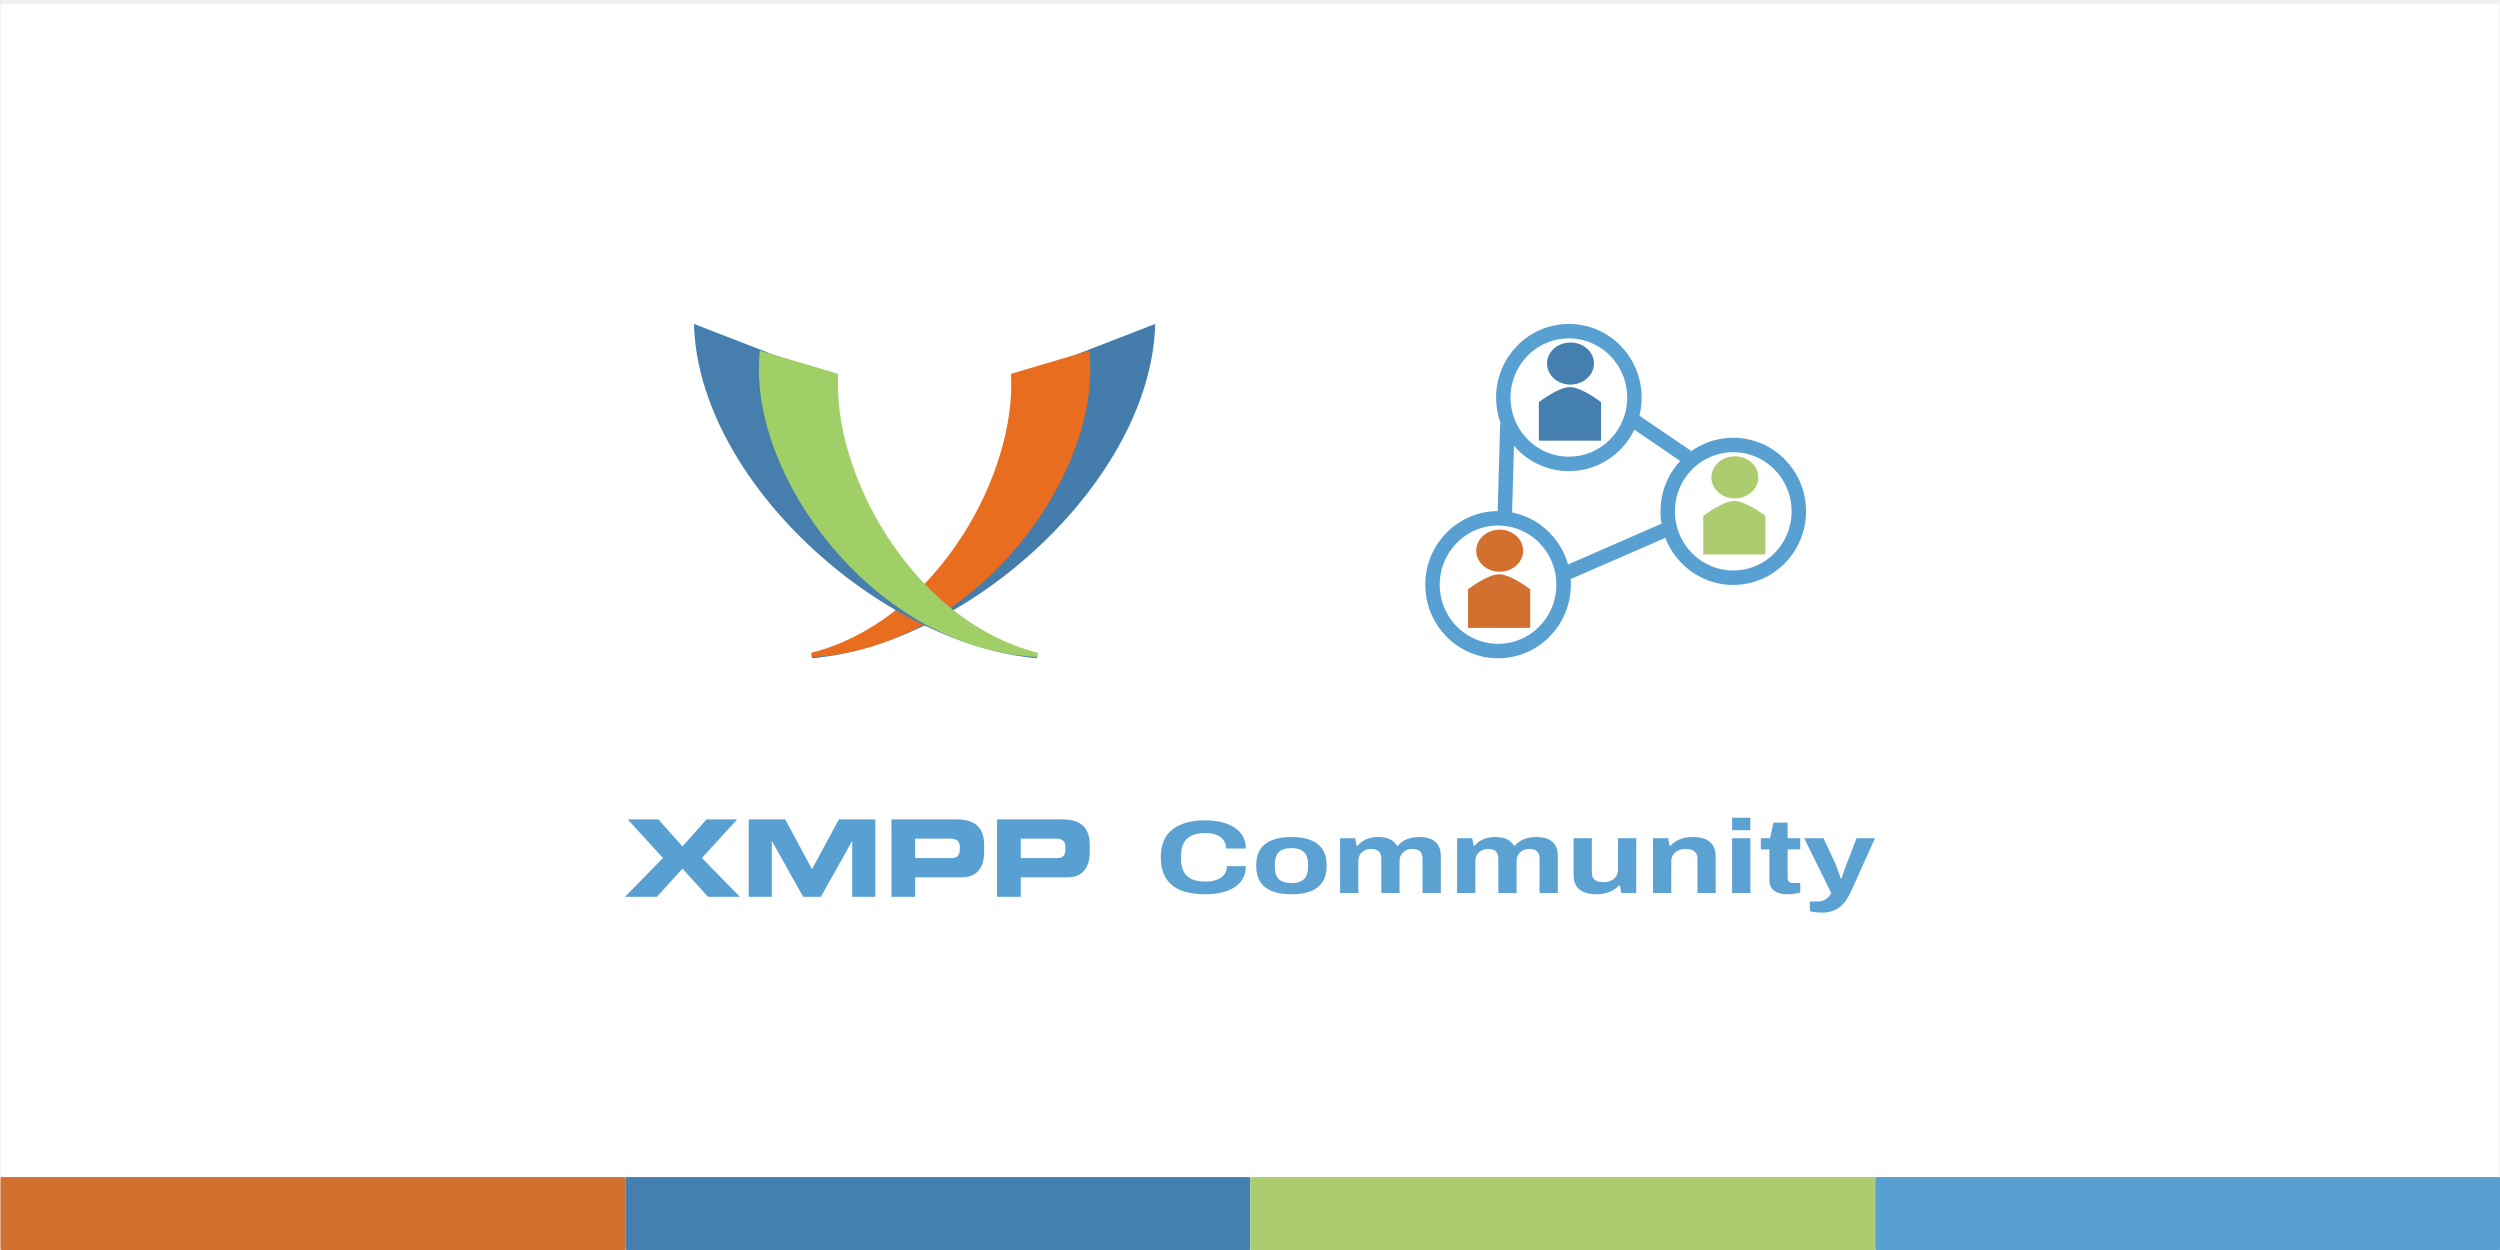
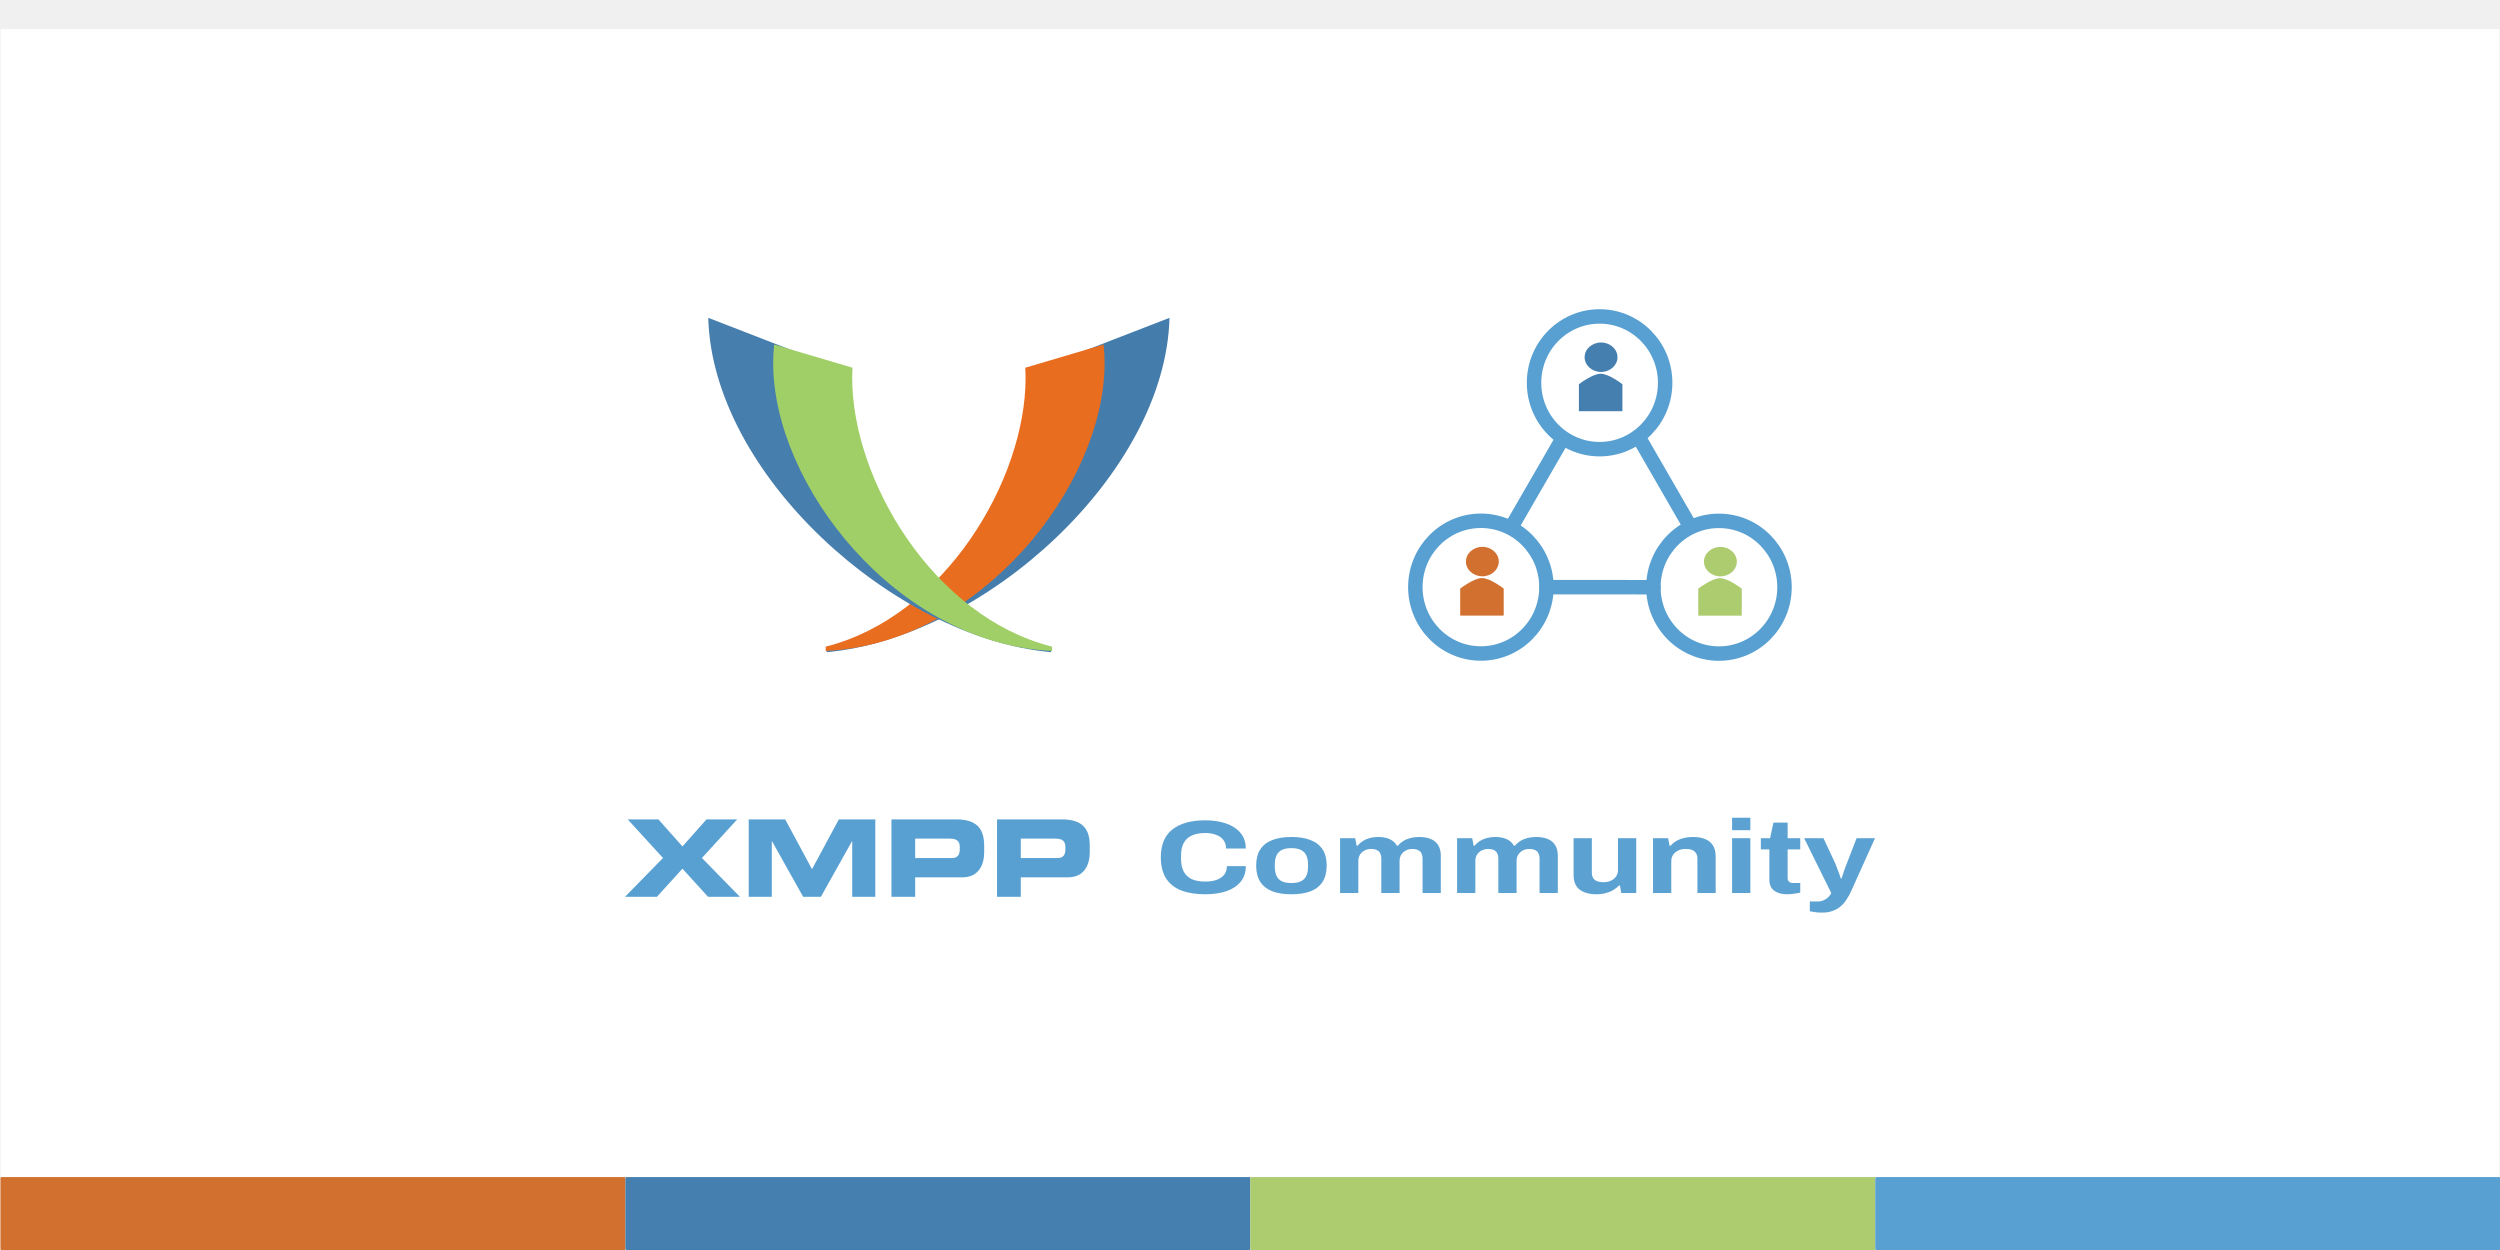
<svg xmlns="http://www.w3.org/2000/svg" version="1.1" id="svg1" width="1200" height="600" viewBox="0 0 1200 600" xml:space="preserve">
  <defs id="defs1">
    <rect x="604.52" y="390.758" width="334.055" height="82" id="rect4234" />
    <linearGradient id="SVGID_right_" y2="1.279e-13" gradientUnits="userSpaceOnUse" x2="-1073.2" gradientTransform="matrix(0.2645833,0,0,0.2645833,329.9932,33.63927)" y1="126.85" x1="-1073.2">
      <stop stop-color="#1b3967" offset=".011" id="stop10527" />
      <stop stop-color="#13b5ea" offset=".467" id="stop10529" />
      <stop stop-color="#002b5c" offset=".995" id="stop10531" />
    </linearGradient>
    <linearGradient id="SVGID_left_" y2="1.279e-13" gradientUnits="userSpaceOnUse" x2="-1073.2" gradientTransform="matrix(-0.2645833,0,0,0.2645833,-249.8126,33.639)" y1="126.85" x1="-1073.2">
      <stop stop-color="#1b3967" offset=".011" id="stop10534" />
      <stop stop-color="#13b5ea" offset=".467" id="stop10536" />
      <stop stop-color="#002b5c" offset=".995" id="stop10538" />
    </linearGradient>
    <rect x="604.52" y="390.758" width="415.207" height="77.828" id="rect4476" />
    <rect x="604.52" y="390.758" width="415.207" height="77.828" id="rect5409" />
    <rect x="604.52" y="390.758" width="415.207" height="77.828" id="rect1" />
  </defs>
  <g id="g1">
-     <rect style="fill:#ffffff;fill-opacity:1;stroke:none;stroke-width:3.78;stroke-opacity:1" id="rect22" width="1199.37" height="597.285" x="0.315" y="1.92" ry="0.509" />
+     <rect style="fill:#ffffff;fill-opacity:1;stroke:none;stroke-width:3.78;stroke-opacity:1" id="rect22" width="1199.37" height="597.285" x="0.315" y="13.978" ry="0.509" />
    <g id="g26">
      <rect style="fill:#d2702f;fill-opacity:1;stroke:none;stroke-width:3.761;stroke-opacity:1" id="rect23" width="300" height="35" x="0.22" y="565" ry="0.502" />
      <rect style="fill:#457faf;fill-opacity:1;stroke:none;stroke-width:3.761;stroke-opacity:1" id="rect24" width="300" height="35" x="300.188" y="565" ry="0.502" />
      <rect style="fill:#adcc6f;fill-opacity:1;stroke:none;stroke-width:3.761;stroke-opacity:1" id="rect25" width="300" height="35" x="600.156" y="565" ry="0.502" />
      <rect style="fill:#58a0d2;fill-opacity:1;stroke:none;stroke-width:3.761;stroke-opacity:1" id="rect26" width="300" height="35" x="900.124" y="565" ry="0.502" />
    </g>
-     <g id="g28" transform="translate(-6.029987)">
-       <g id="g1716" transform="matrix(1.265201,0,0,1.265201,322.159,136.0395)" style="display:inline">
+     <g id="g28" transform="translate(0.8357182)">
+       <g id="g1716" transform="matrix(1.265201,0,0,1.265201,322.159,133.1137)" style="display:inline">
        <path d="m 151.805,29.558 c 0.077,1.313 -1.787,0.968 -1.787,2.293 0,38.551 -46.558,97.366 -91.688,108.73 v 1.639 C 118.283,136.7 186.89,74.42 188.4,15.37 l -36.599,14.189 z" style="fill:#447cab;fill-opacity:1" id="path1679" />
        <path d="m 133.673,34.301 c 0.076,1.313 0.12,2.63 0.12,3.957 0,38.551 -30.699,90.497 -75.827,101.86 v 1.639 c 59.044,-2.79 105.81,-63.024 105.81,-109.2 0,-2.375 -0.128,-4.729 -0.371,-7.056 l -29.73,8.798 z" style="display:inline;fill:#e96d1f" id="path1681" />
        <path d="m 163.691,24.952 -7.617,2.722 c 0.041,0.962 0.066,2.254 0.066,3.225 0,41.219 -37.271,98.204 -87.272,107.12 -3.245,1.088 -7.538,2.077 -10.932,2.931 v 1.638 C 123.19,137.028 169.036,70.722 163.696,24.948 Z" style="display:none;fill:#d9541e" id="path1683" />
        <path d="m 50.011,29.557 c -0.077,1.313 1.787,0.968 1.787,2.293 0,38.551 46.558,97.366 91.688,108.73 v 1.639 C 83.533,136.699 14.926,74.419 13.416,15.369 l 36.599,14.189 z" style="display:inline;fill:#467ead;fill-opacity:1" id="path1685" />
        <path d="m 68.143,34.3 c -0.076,1.313 -0.12,2.63 -0.12,3.957 0,38.551 30.699,90.497 75.827,101.86 v 1.639 C 84.806,138.966 38.04,78.732 38.04,32.556 c 0,-2.375 0.128,-4.729 0.371,-7.056 l 29.73,8.798 z" style="display:inline;fill:#a0ce67" id="path1687" />
        <path d="m 38.125,24.951 7.617,2.722 c -0.041,0.962 -0.066,2.254 -0.066,3.225 0,41.219 37.271,98.204 87.272,107.12 3.245,1.088 7.538,2.077 10.932,2.931 v 1.638 C 78.626,137.027 32.78,70.721 38.12,24.947 Z" style="display:none;fill:#439639" id="path1689" />
      </g>
      <g id="g4" transform="matrix(0.9563536,0,0,0.9563536,34.11157,8.868066)">
-         <g id="g6" transform="matrix(0.8,0,0,0.8,159.862,182.9931)" style="fill:#d2702f;fill-opacity:1">
-           <path id="path5" style="fill:#d2702f;fill-opacity:1;fill-rule:evenodd;stroke-width:5.805;stroke-linecap:round" d="m 684.747,129.169 c 0,0 11.972,-9.216 19.236,-9.216 7.264,0 19.236,9.216 19.236,9.216 0.064,0.034 0.137,0.029 0.184,0.076 0.047,0.047 0.076,0.112 0.076,0.184 v 23.873 c 0,0.144 -0.116,0.261 -0.261,0.261 h -38.473 c -0.144,0 -0.261,-0.116 -0.261,-0.261 V 129.429 c 0,-0.072 0.029,-0.137 0.076,-0.184 0.047,-0.047 0.112,-0.076 0.184,-0.076 z" />
-           <ellipse style="fill:#d2702f;fill-opacity:1;fill-rule:evenodd;stroke:none;stroke-width:9.071;stroke-linecap:round;stroke-opacity:1" id="ellipse5" cx="704.337" cy="105.16" rx="14.724" ry="13.201" />
+         <g id="g6" transform="matrix(0.8,0,0,0.8,144.0761,184.2287)" style="fill:#d2702f;fill-opacity:1">
+           <g id="g7" transform="matrix(0.7,0,0,0.7,211.195,36.82834)">
+             <path id="path5" style="fill:#d2702f;fill-opacity:1;fill-rule:evenodd;stroke-width:5.805;stroke-linecap:round" d="m 684.747,129.169 c 0,0 11.972,-9.216 19.236,-9.216 7.264,0 19.236,9.216 19.236,9.216 0.064,0.034 0.137,0.029 0.184,0.076 0.047,0.047 0.076,0.112 0.076,0.184 v 23.873 c 0,0.144 -0.116,0.261 -0.261,0.261 h -38.473 c -0.144,0 -0.261,-0.116 -0.261,-0.261 V 129.429 c 0,-0.072 0.029,-0.137 0.076,-0.184 0.047,-0.047 0.112,-0.076 0.184,-0.076 z" />
+             <ellipse style="fill:#d2702f;fill-opacity:1;fill-rule:evenodd;stroke:none;stroke-width:9.071;stroke-linecap:round;stroke-opacity:1" id="ellipse5" cx="704.337" cy="105.16" rx="14.724" ry="13.201" />
+           </g>
          <ellipse style="fill:none;fill-opacity:1;fill-rule:evenodd;stroke:#58a0d2;stroke-width:9.071;stroke-linecap:round;stroke-opacity:1" id="path6" cx="703.322" cy="126.485" rx="41.127" ry="41.634" />
        </g>
-         <g id="g8" transform="matrix(0.8,0,0,0.8,277.9106,146.1823)" style="fill:#d2702f;fill-opacity:1">
-           <path id="path7" style="fill:#adcc6f;fill-opacity:1;fill-rule:evenodd;stroke-width:5.805;stroke-linecap:round" d="m 684.747,129.169 c 0,0 11.972,-9.216 19.236,-9.216 7.264,0 19.236,9.216 19.236,9.216 0.064,0.034 0.137,0.029 0.184,0.076 0.047,0.047 0.076,0.112 0.076,0.184 v 23.873 c 0,0.144 -0.116,0.261 -0.261,0.261 h -38.473 c -0.144,0 -0.261,-0.116 -0.261,-0.261 V 129.429 c 0,-0.072 0.029,-0.137 0.076,-0.184 0.047,-0.047 0.112,-0.076 0.184,-0.076 z" />
-           <ellipse style="fill:#adcc6f;fill-opacity:1;fill-rule:evenodd;stroke:none;stroke-width:9.071;stroke-linecap:round;stroke-opacity:1" id="ellipse7" cx="704.337" cy="105.16" rx="14.724" ry="13.201" />
+         <g id="g8" transform="matrix(0.8,0,0,0.8,263.5525,184.2671)" style="fill:#d2702f;fill-opacity:1">
+           <g id="g5" transform="matrix(0.7,0,0,0.7,211.195,36.82834)">
+             <path id="path7" style="fill:#adcc6f;fill-opacity:1;fill-rule:evenodd;stroke-width:5.805;stroke-linecap:round" d="m 684.747,129.169 c 0,0 11.972,-9.216 19.236,-9.216 7.264,0 19.236,9.216 19.236,9.216 0.064,0.034 0.137,0.029 0.184,0.076 0.047,0.047 0.076,0.112 0.076,0.184 v 23.873 c 0,0.144 -0.116,0.261 -0.261,0.261 h -38.473 c -0.144,0 -0.261,-0.116 -0.261,-0.261 V 129.429 c 0,-0.072 0.029,-0.137 0.076,-0.184 0.047,-0.047 0.112,-0.076 0.184,-0.076 z" />
+             <ellipse style="fill:#adcc6f;fill-opacity:1;fill-rule:evenodd;stroke:none;stroke-width:9.071;stroke-linecap:round;stroke-opacity:1" id="ellipse7" cx="704.337" cy="105.16" rx="14.724" ry="13.201" />
+           </g>
          <ellipse style="fill:none;fill-opacity:1;fill-rule:evenodd;stroke:#58a0d2;stroke-width:9.071;stroke-linecap:round;stroke-opacity:1" id="ellipse8" cx="703.322" cy="126.485" rx="41.127" ry="41.634" />
        </g>
-         <g id="g10" transform="matrix(0.8,0,0,0.8,195.4035,89.062)" style="fill:#d2702f;fill-opacity:1">
-           <path id="path8" style="fill:#457faf;fill-opacity:1;fill-rule:evenodd;stroke-width:5.805;stroke-linecap:round" d="m 684.747,129.169 c 0,0 11.972,-9.216 19.236,-9.216 7.264,0 19.236,9.216 19.236,9.216 0.064,0.034 0.137,0.029 0.184,0.076 0.047,0.047 0.076,0.112 0.076,0.184 v 23.873 c 0,0.144 -0.116,0.261 -0.261,0.261 h -38.473 c -0.144,0 -0.261,-0.116 -0.261,-0.261 V 129.429 c 0,-0.072 0.029,-0.137 0.076,-0.184 0.047,-0.047 0.112,-0.076 0.184,-0.076 z" />
-           <ellipse style="fill:#457faf;fill-opacity:1;fill-rule:evenodd;stroke:none;stroke-width:9.071;stroke-linecap:round;stroke-opacity:1" id="ellipse9" cx="704.337" cy="105.16" rx="14.724" ry="13.201" />
+         <g id="g10" transform="matrix(0.8,0,0,0.8,203.6492,81.66937)" style="fill:#d2702f;fill-opacity:1">
+           <g id="g3" transform="matrix(0.7,0,0,0.7,211.195,36.82834)">
+             <path id="path8" style="fill:#457faf;fill-opacity:1;fill-rule:evenodd;stroke-width:5.805;stroke-linecap:round" d="m 684.747,129.169 c 0,0 11.972,-9.216 19.236,-9.216 7.264,0 19.236,9.216 19.236,9.216 0.064,0.034 0.137,0.029 0.184,0.076 0.047,0.047 0.076,0.112 0.076,0.184 v 23.873 c 0,0.144 -0.116,0.261 -0.261,0.261 h -38.473 c -0.144,0 -0.261,-0.116 -0.261,-0.261 V 129.429 c 0,-0.072 0.029,-0.137 0.076,-0.184 0.047,-0.047 0.112,-0.076 0.184,-0.076 z" />
+             <ellipse style="fill:#457faf;fill-opacity:1;fill-rule:evenodd;stroke:none;stroke-width:9.071;stroke-linecap:round;stroke-opacity:1" id="ellipse9" cx="704.337" cy="105.16" rx="14.724" ry="13.201" />
+           </g>
          <ellipse style="fill:none;fill-opacity:1;fill-rule:evenodd;stroke:#58a0d2;stroke-width:9.071;stroke-linecap:round;stroke-opacity:1" id="ellipse10" cx="703.322" cy="126.485" rx="41.127" ry="41.634" />
        </g>
-         <path style="fill:#58a0d2;fill-opacity:1;fill-rule:evenodd;stroke:#58a0d2;stroke-width:7.257;stroke-linecap:round;stroke-dasharray:none;stroke-opacity:1" d="m 757.643,277.985 49.504,-21.579" id="path10" />
-         <path style="fill:#58a0d2;fill-opacity:1;fill-rule:evenodd;stroke:#58a0d2;stroke-width:7.257;stroke-linecap:round;stroke-dasharray:none;stroke-opacity:1" d="M 818.571,220.865 790.646,201.825" id="path11" />
-         <path style="fill:#58a0d2;fill-opacity:1;fill-rule:evenodd;stroke:#58a0d2;stroke-width:7.257;stroke-linecap:round;stroke-dasharray:none;stroke-opacity:1" d="m 725.909,248.79 1.269,-44.427" id="path12" />
+         <path style="fill:#58a0d2;fill-opacity:1;fill-rule:evenodd;stroke:#58a0d2;stroke-width:7.257;stroke-linecap:round;stroke-dasharray:none;stroke-opacity:1" d="m 739.635,285.417 53.674,0.038" id="path10" />
+         <path style="fill:#58a0d2;fill-opacity:1;fill-rule:evenodd;stroke:#58a0d2;stroke-width:7.257;stroke-linecap:round;stroke-dasharray:none;stroke-opacity:1" d="M 811.296,254.135 787.203,212.374" id="path11" />
+         <path style="fill:#58a0d2;fill-opacity:1;fill-rule:evenodd;stroke:#58a0d2;stroke-width:7.257;stroke-linecap:round;stroke-dasharray:none;stroke-opacity:1" d="m 721.841,255.632 24.661,-42.682" id="path12" />
      </g>
    </g>
    <g id="g2" transform="translate(59.19676)" style="fill:#58a0d2;fill-opacity:1">
      <g id="g1722" style="display:inline;fill:#58a0d2;fill-opacity:1" transform="matrix(1.265201,0,0,1.265201,226.159,194.1212)">
        <path d="m 25.988,172.078 -13.388,-14.65 h 11.643 l 9.127,10.268 9.129,-10.268 h 11.643 l -13.387,14.646 14.401,14.728 h -12.09 l -9.697,-10.67 -9.693,10.67 H 11.584 l 14.404,-14.73 z" id="path1691" style="fill:#58a0d2;fill-opacity:1" />
        <path d="m 58.508,157.428 h 13.836 l 10.183,18.905 10.183,-18.905 h 13.832 v 29.374 h -8.762 v -21.096 h -0.08 L 85.893,186.802 H 79.16 l -11.807,-21.096 h -0.082 v 21.096 h -8.764 v -29.37 z" id="path1693" style="fill:#58a0d2;fill-opacity:1" />
        <path d="m 112.662,157.428 h 24.546 c 8.559,0 10.628,4.302 10.628,10.063 v 2.516 c 0,4.381 -1.908,9.41 -8.275,9.41 h -17.894 v 7.385 h -9.005 v -29.38 z m 9,14.69 h 13.997 c 2.109,0 2.924,-1.377 2.924,-3.123 v -1.135 c 0,-1.99 -0.976,-3.127 -3.694,-3.127 h -13.227 v 7.38 z" id="path1695" style="fill:#58a0d2;fill-opacity:1" />
        <path d="m 152.722,157.428 h 24.546 c 8.561,0 10.63,4.302 10.63,10.063 v 2.516 c 0,4.381 -1.907,9.41 -8.275,9.41 h -17.893 v 7.385 h -9.008 v -29.38 z m 9.01,14.69 h 13.996 c 2.11,0 2.922,-1.377 2.922,-3.123 v -1.135 c 0,-1.99 -0.974,-3.127 -3.693,-3.127 h -13.225 v 7.38 z" id="path1697" style="fill:#58a0d2;fill-opacity:1" />
      </g>
      <g id="g4360" style="fill:#58a0d2;fill-opacity:1" transform="translate(6)">
        <text xml:space="preserve" id="text1" style="font-style:normal;font-variant:normal;font-weight:bold;font-stretch:normal;font-size:52.019px;font-family:Archivo;-inkscape-font-specification:'Archivo Bold';white-space:pre;shape-inside:url(#rect1);display:none;opacity:0.989;fill:#58a0d2;fill-opacity:1;stroke-width:3.78;stop-color:#000000" transform="matrix(1.211811,0,0,0.961335,-243.4038,6.398324)">
-           <tspan x="604.52" y="439.239" id="tspan1">Community</tspan>
+           <tspan x="604.52" y="439.239" id="tspan2">Community</tspan>
        </text>
-         <path d="m 624.443,439.863 q -5.566,0 -9.519,-1.925 -3.953,-1.977 -6.034,-6.086 -2.029,-4.109 -2.029,-10.456 0,-9.363 4.578,-13.889 4.63,-4.578 13.005,-4.578 4.578,0 8.219,1.561 3.641,1.561 5.722,4.682 2.133,3.121 2.133,7.855 h -7.803 q 0,-2.497 -1.04,-4.214 -0.988,-1.717 -2.861,-2.601 -1.821,-0.936 -4.266,-0.936 -3.329,0 -5.514,1.3 -2.133,1.3 -3.173,3.849 -0.988,2.497 -0.988,6.138 v 1.613 q 0,3.745 1.04,6.294 1.04,2.497 3.121,3.797 2.133,1.248 5.462,1.248 2.601,0 4.526,-0.884 1.925,-0.884 2.965,-2.601 1.04,-1.717 1.04,-4.214 h 7.491 q 0,4.734 -2.081,7.855 -2.029,3.121 -5.67,4.682 -3.641,1.509 -8.323,1.509 z m 34.124,0 q -4.474,0 -7.595,-1.509 -3.121,-1.561 -4.734,-4.734 -1.613,-3.225 -1.613,-8.063 0,-4.942 1.613,-8.063 1.613,-3.173 4.734,-4.682 3.121,-1.561 7.595,-1.561 4.578,0 7.647,1.561 3.121,1.509 4.734,4.682 1.613,3.121 1.613,8.063 0,4.838 -1.613,8.063 -1.613,3.173 -4.734,4.734 -3.069,1.509 -7.647,1.509 z m 0,-5.618 q 2.393,0 3.797,-0.884 1.457,-0.884 2.133,-2.705 0.676,-1.821 0.676,-4.474 v -1.248 q 0,-2.653 -0.676,-4.474 -0.676,-1.821 -2.133,-2.705 -1.405,-0.936 -3.797,-0.936 -2.341,0 -3.797,0.936 -1.405,0.884 -2.081,2.705 -0.676,1.821 -0.676,4.474 v 1.248 q 0,2.653 0.676,4.474 0.676,1.821 2.081,2.705 1.457,0.884 3.797,0.884 z m 19.299,4.994 v -27.362 h 5.982 l 0.572,3.745 h 0.364 q 0.884,-1.352 2.081,-2.341 1.248,-0.988 2.757,-1.509 1.561,-0.52 3.329,-0.52 2.601,0 4.474,1.04 1.925,1.04 2.965,3.329 h 0.364 q 0.884,-1.352 2.133,-2.341 1.248,-0.988 2.861,-1.509 1.613,-0.52 3.433,-0.52 2.601,0 4.474,0.936 1.925,0.936 3.017,3.069 1.092,2.081 1.092,5.41 v 18.571 h -7.231 v -17.27 q 0,-1.3 -0.312,-2.185 -0.26,-0.936 -0.78,-1.457 -0.52,-0.572 -1.3,-0.832 -0.78,-0.26 -1.665,-0.26 -1.457,0 -2.601,0.78 -1.144,0.78 -1.821,2.133 -0.624,1.352 -0.624,3.121 v 15.97 h -7.231 v -17.27 q 0,-1.3 -0.312,-2.185 -0.26,-0.936 -0.78,-1.457 -0.52,-0.572 -1.3,-0.832 -0.728,-0.26 -1.665,-0.26 -1.405,0 -2.601,0.78 -1.144,0.78 -1.821,2.133 -0.624,1.352 -0.624,3.121 v 15.97 z m 46.349,0 v -27.362 h 5.982 l 0.572,3.745 h 0.364 q 0.884,-1.352 2.081,-2.341 1.248,-0.988 2.757,-1.509 1.561,-0.52 3.329,-0.52 2.601,0 4.474,1.04 1.925,1.04 2.965,3.329 h 0.364 q 0.884,-1.352 2.133,-2.341 1.248,-0.988 2.861,-1.509 1.613,-0.52 3.433,-0.52 2.601,0 4.474,0.936 1.925,0.936 3.017,3.069 1.092,2.081 1.092,5.41 v 18.571 h -7.231 v -17.27 q 0,-1.3 -0.312,-2.185 -0.26,-0.936 -0.78,-1.457 -0.52,-0.572 -1.3,-0.832 -0.78,-0.26 -1.665,-0.26 -1.457,0 -2.601,0.78 -1.144,0.78 -1.821,2.133 -0.624,1.352 -0.624,3.121 v 15.97 h -7.231 v -17.27 q 0,-1.3 -0.312,-2.185 -0.26,-0.936 -0.78,-1.457 -0.52,-0.572 -1.3,-0.832 -0.728,-0.26 -1.665,-0.26 -1.405,0 -2.601,0.78 -1.144,0.78 -1.821,2.133 -0.624,1.352 -0.624,3.121 v 15.97 z m 55.192,0.624 q -4.162,0 -6.606,-2.289 -2.445,-2.289 -2.445,-7.387 v -18.311 h 7.231 v 17.114 q 0,1.352 0.312,2.289 0.312,0.884 0.884,1.457 0.624,0.572 1.509,0.832 0.884,0.26 1.977,0.26 1.613,0 2.913,-0.78 1.3,-0.78 2.029,-2.133 0.728,-1.405 0.728,-3.121 v -15.918 h 7.231 v 27.362 h -5.93 l -0.52,-3.745 h -0.364 q -0.988,1.3 -2.341,2.289 -1.3,0.988 -2.965,1.509 -1.665,0.572 -3.641,0.572 z m 22.42,-0.624 v -27.362 h 5.982 l 0.572,3.745 h 0.364 q 0.936,-1.352 2.237,-2.341 1.352,-0.988 3.017,-1.509 1.665,-0.52 3.641,-0.52 2.705,0 4.734,0.988 2.029,0.988 3.121,3.121 1.144,2.133 1.144,5.566 v 18.311 h -7.231 v -17.166 q 0,-1.3 -0.312,-2.185 -0.312,-0.936 -0.936,-1.509 -0.572,-0.624 -1.457,-0.884 -0.884,-0.26 -1.977,-0.26 -1.613,0 -2.913,0.78 -1.3,0.78 -2.029,2.133 -0.728,1.352 -0.728,3.121 v 15.97 z m 31.315,-31.367 v -6.242 h 7.231 v 6.242 z m 0,31.367 v -27.362 h 7.231 v 27.362 z m 22.056,0.624 q -2.601,0 -4.214,-0.936 -1.613,-0.936 -2.341,-2.497 -0.728,-1.613 -0.728,-3.537 v -15.45 h -3.381 v -5.566 h 3.641 l 1.352,-7.803 h 5.618 v 7.803 h 4.994 v 5.566 h -4.994 v 14.253 q 0,1.248 0.572,1.925 0.572,0.624 1.873,0.624 h 2.549 v 4.786 q -0.624,0.208 -1.457,0.364 -0.832,0.208 -1.769,0.312 -0.936,0.156 -1.717,0.156 z m 13.577,9.155 q -1.925,0 -3.225,-0.312 -1.248,-0.26 -1.613,-0.364 v -4.89 h 3.173 q 1.3,0 2.341,-0.624 1.04,-0.572 1.821,-1.561 0.78,-0.936 1.144,-2.029 L 861.701,411.877 h 7.647 l 4.682,12.641 q 0.312,0.884 0.676,2.237 0.416,1.3 0.832,2.757 0.416,1.405 0.676,2.497 h 0.26 q 0.208,-0.728 0.468,-1.717 0.26,-0.988 0.52,-2.029 0.312,-1.04 0.572,-1.977 0.312,-0.988 0.52,-1.717 l 3.901,-12.693 h 7.283 l -9.311,26.061 q -0.78,2.289 -1.821,4.266 -0.988,2.029 -2.341,3.537 -1.352,1.561 -3.225,2.393 -1.821,0.884 -4.266,0.884 z" id="text5407" style="font-weight:bold;font-size:52.019px;font-family:Archivo;-inkscape-font-specification:'Archivo Bold';white-space:pre;opacity:0.978;stroke-width:3.78;fill:#58a0d2;fill-opacity:1" transform="matrix(1.211811,0,0,0.961335,-243.4038,6.398324)" aria-label="Community" />
+         <path d="m 624.443,439.863 q -5.566,0 -9.519,-1.925 -3.953,-1.977 -6.034,-6.086 -2.029,-4.109 -2.029,-10.456 0,-9.363 4.578,-13.889 4.63,-4.578 13.005,-4.578 4.578,0 8.219,1.561 3.641,1.561 5.722,4.682 2.133,3.121 2.133,7.855 h -7.803 q 0,-2.497 -1.04,-4.214 -0.988,-1.717 -2.861,-2.601 -1.821,-0.936 -4.266,-0.936 -3.329,0 -5.514,1.3 -2.133,1.3 -3.173,3.849 -0.988,2.497 -0.988,6.138 v 1.613 q 0,3.745 1.04,6.294 1.04,2.497 3.121,3.797 2.133,1.248 5.462,1.248 2.601,0 4.526,-0.884 1.925,-0.884 2.965,-2.601 1.04,-1.717 1.04,-4.214 h 7.491 q 0,4.734 -2.081,7.855 -2.029,3.121 -5.67,4.682 -3.641,1.509 -8.323,1.509 z m 34.124,0 q -4.474,0 -7.595,-1.509 -3.121,-1.561 -4.734,-4.734 -1.613,-3.225 -1.613,-8.063 0,-4.942 1.613,-8.063 1.613,-3.173 4.734,-4.682 3.121,-1.561 7.595,-1.561 4.578,0 7.647,1.561 3.121,1.509 4.734,4.682 1.613,3.121 1.613,8.063 0,4.838 -1.613,8.063 -1.613,3.173 -4.734,4.734 -3.069,1.509 -7.647,1.509 z m 0,-5.618 q 2.393,0 3.797,-0.884 1.457,-0.884 2.133,-2.705 0.676,-1.821 0.676,-4.474 v -1.248 q 0,-2.653 -0.676,-4.474 -0.676,-1.821 -2.133,-2.705 -1.405,-0.936 -3.797,-0.936 -2.341,0 -3.797,0.936 -1.405,0.884 -2.081,2.705 -0.676,1.821 -0.676,4.474 v 1.248 q 0,2.653 0.676,4.474 0.676,1.821 2.081,2.705 1.457,0.884 3.797,0.884 z m 19.299,4.994 v -27.362 h 5.982 l 0.572,3.745 h 0.364 q 0.884,-1.352 2.081,-2.341 1.248,-0.988 2.757,-1.509 1.561,-0.52 3.329,-0.52 2.601,0 4.474,1.04 1.925,1.04 2.965,3.329 h 0.364 q 0.884,-1.352 2.133,-2.341 1.248,-0.988 2.861,-1.509 1.613,-0.52 3.433,-0.52 2.601,0 4.474,0.936 1.925,0.936 3.017,3.069 1.092,2.081 1.092,5.41 v 18.571 h -7.231 v -17.27 q 0,-1.3 -0.312,-2.185 -0.26,-0.936 -0.78,-1.457 -0.52,-0.572 -1.3,-0.832 -0.78,-0.26 -1.665,-0.26 -1.457,0 -2.601,0.78 -1.144,0.78 -1.821,2.133 -0.624,1.352 -0.624,3.121 v 15.97 h -7.231 v -17.27 q 0,-1.3 -0.312,-2.185 -0.26,-0.936 -0.78,-1.457 -0.52,-0.572 -1.3,-0.832 -0.728,-0.26 -1.665,-0.26 -1.405,0 -2.601,0.78 -1.144,0.78 -1.821,2.133 -0.624,1.352 -0.624,3.121 v 15.97 z m 46.349,0 v -27.362 h 5.982 l 0.572,3.745 h 0.364 q 0.884,-1.352 2.081,-2.341 1.248,-0.988 2.757,-1.509 1.561,-0.52 3.329,-0.52 2.601,0 4.474,1.04 1.925,1.04 2.965,3.329 h 0.364 q 0.884,-1.352 2.133,-2.341 1.248,-0.988 2.861,-1.509 1.613,-0.52 3.433,-0.52 2.601,0 4.474,0.936 1.925,0.936 3.017,3.069 1.092,2.081 1.092,5.41 v 18.571 h -7.231 v -17.27 q 0,-1.3 -0.312,-2.185 -0.26,-0.936 -0.78,-1.457 -0.52,-0.572 -1.3,-0.832 -0.78,-0.26 -1.665,-0.26 -1.457,0 -2.601,0.78 -1.144,0.78 -1.821,2.133 -0.624,1.352 -0.624,3.121 v 15.97 h -7.231 v -17.27 q 0,-1.3 -0.312,-2.185 -0.26,-0.936 -0.78,-1.457 -0.52,-0.572 -1.3,-0.832 -0.728,-0.26 -1.665,-0.26 -1.405,0 -2.601,0.78 -1.144,0.78 -1.821,2.133 -0.624,1.352 -0.624,3.121 v 15.97 z m 55.192,0.624 q -4.162,0 -6.606,-2.289 -2.445,-2.289 -2.445,-7.387 v -18.311 h 7.231 v 17.114 q 0,1.352 0.312,2.289 0.312,0.884 0.884,1.457 0.624,0.572 1.509,0.832 0.884,0.26 1.977,0.26 1.613,0 2.913,-0.78 1.3,-0.78 2.029,-2.133 0.728,-1.405 0.728,-3.121 v -15.918 h 7.231 v 27.362 h -5.93 l -0.52,-3.745 h -0.364 q -0.988,1.3 -2.341,2.289 -1.3,0.988 -2.965,1.509 -1.665,0.572 -3.641,0.572 z m 22.42,-0.624 v -27.362 h 5.982 l 0.572,3.745 h 0.364 q 0.936,-1.352 2.237,-2.341 1.352,-0.988 3.017,-1.509 1.665,-0.52 3.641,-0.52 2.705,0 4.734,0.988 2.029,0.988 3.121,3.121 1.144,2.133 1.144,5.566 v 18.311 h -7.231 v -17.166 q 0,-1.3 -0.312,-2.185 -0.312,-0.936 -0.936,-1.509 -0.572,-0.624 -1.457,-0.884 -0.884,-0.26 -1.977,-0.26 -1.613,0 -2.913,0.78 -1.3,0.78 -2.029,2.133 -0.728,1.352 -0.728,3.121 v 15.97 z m 31.315,-31.367 v -6.242 h 7.231 v 6.242 z m 0,31.367 v -27.362 h 7.231 v 27.362 z m 22.056,0.624 q -2.601,0 -4.214,-0.936 -1.613,-0.936 -2.341,-2.497 -0.728,-1.613 -0.728,-3.537 v -15.45 h -3.381 v -5.566 h 3.641 l 1.352,-7.803 h 5.618 v 7.803 h 4.994 v 5.566 h -4.994 v 14.253 q 0,1.248 0.572,1.925 0.572,0.624 1.873,0.624 h 2.549 v 4.786 q -0.624,0.208 -1.457,0.364 -0.832,0.208 -1.769,0.312 -0.936,0.156 -1.717,0.156 z m 13.577,9.155 q -1.925,0 -3.225,-0.312 -1.248,-0.26 -1.613,-0.364 v -4.89 h 3.173 q 1.3,0 2.341,-0.624 1.04,-0.572 1.821,-1.561 0.78,-0.936 1.144,-2.029 L 861.701,411.877 h 7.647 l 4.682,12.641 q 0.312,0.884 0.676,2.237 0.416,1.3 0.832,2.757 0.416,1.405 0.676,2.497 h 0.26 q 0.208,-0.728 0.468,-1.717 0.26,-0.988 0.52,-2.029 0.312,-1.04 0.572,-1.977 0.312,-0.988 0.52,-1.717 l 3.901,-12.693 h 7.283 l -9.311,26.061 q -0.78,2.289 -1.821,4.266 -0.988,2.029 -2.341,3.537 -1.352,1.561 -3.225,2.393 -1.821,0.884 -4.266,0.884 z" id="text5407" style="font-weight:bold;font-size:52.019px;font-family:Archivo;-inkscape-font-specification:'Archivo Bold';white-space:pre;opacity:0.978;fill:#58a0d2;fill-opacity:1;stroke-width:3.78" transform="matrix(1.211811,0,0,0.961335,-243.4038,6.398324)" aria-label="Community" />
      </g>
    </g>
  </g>
</svg>
